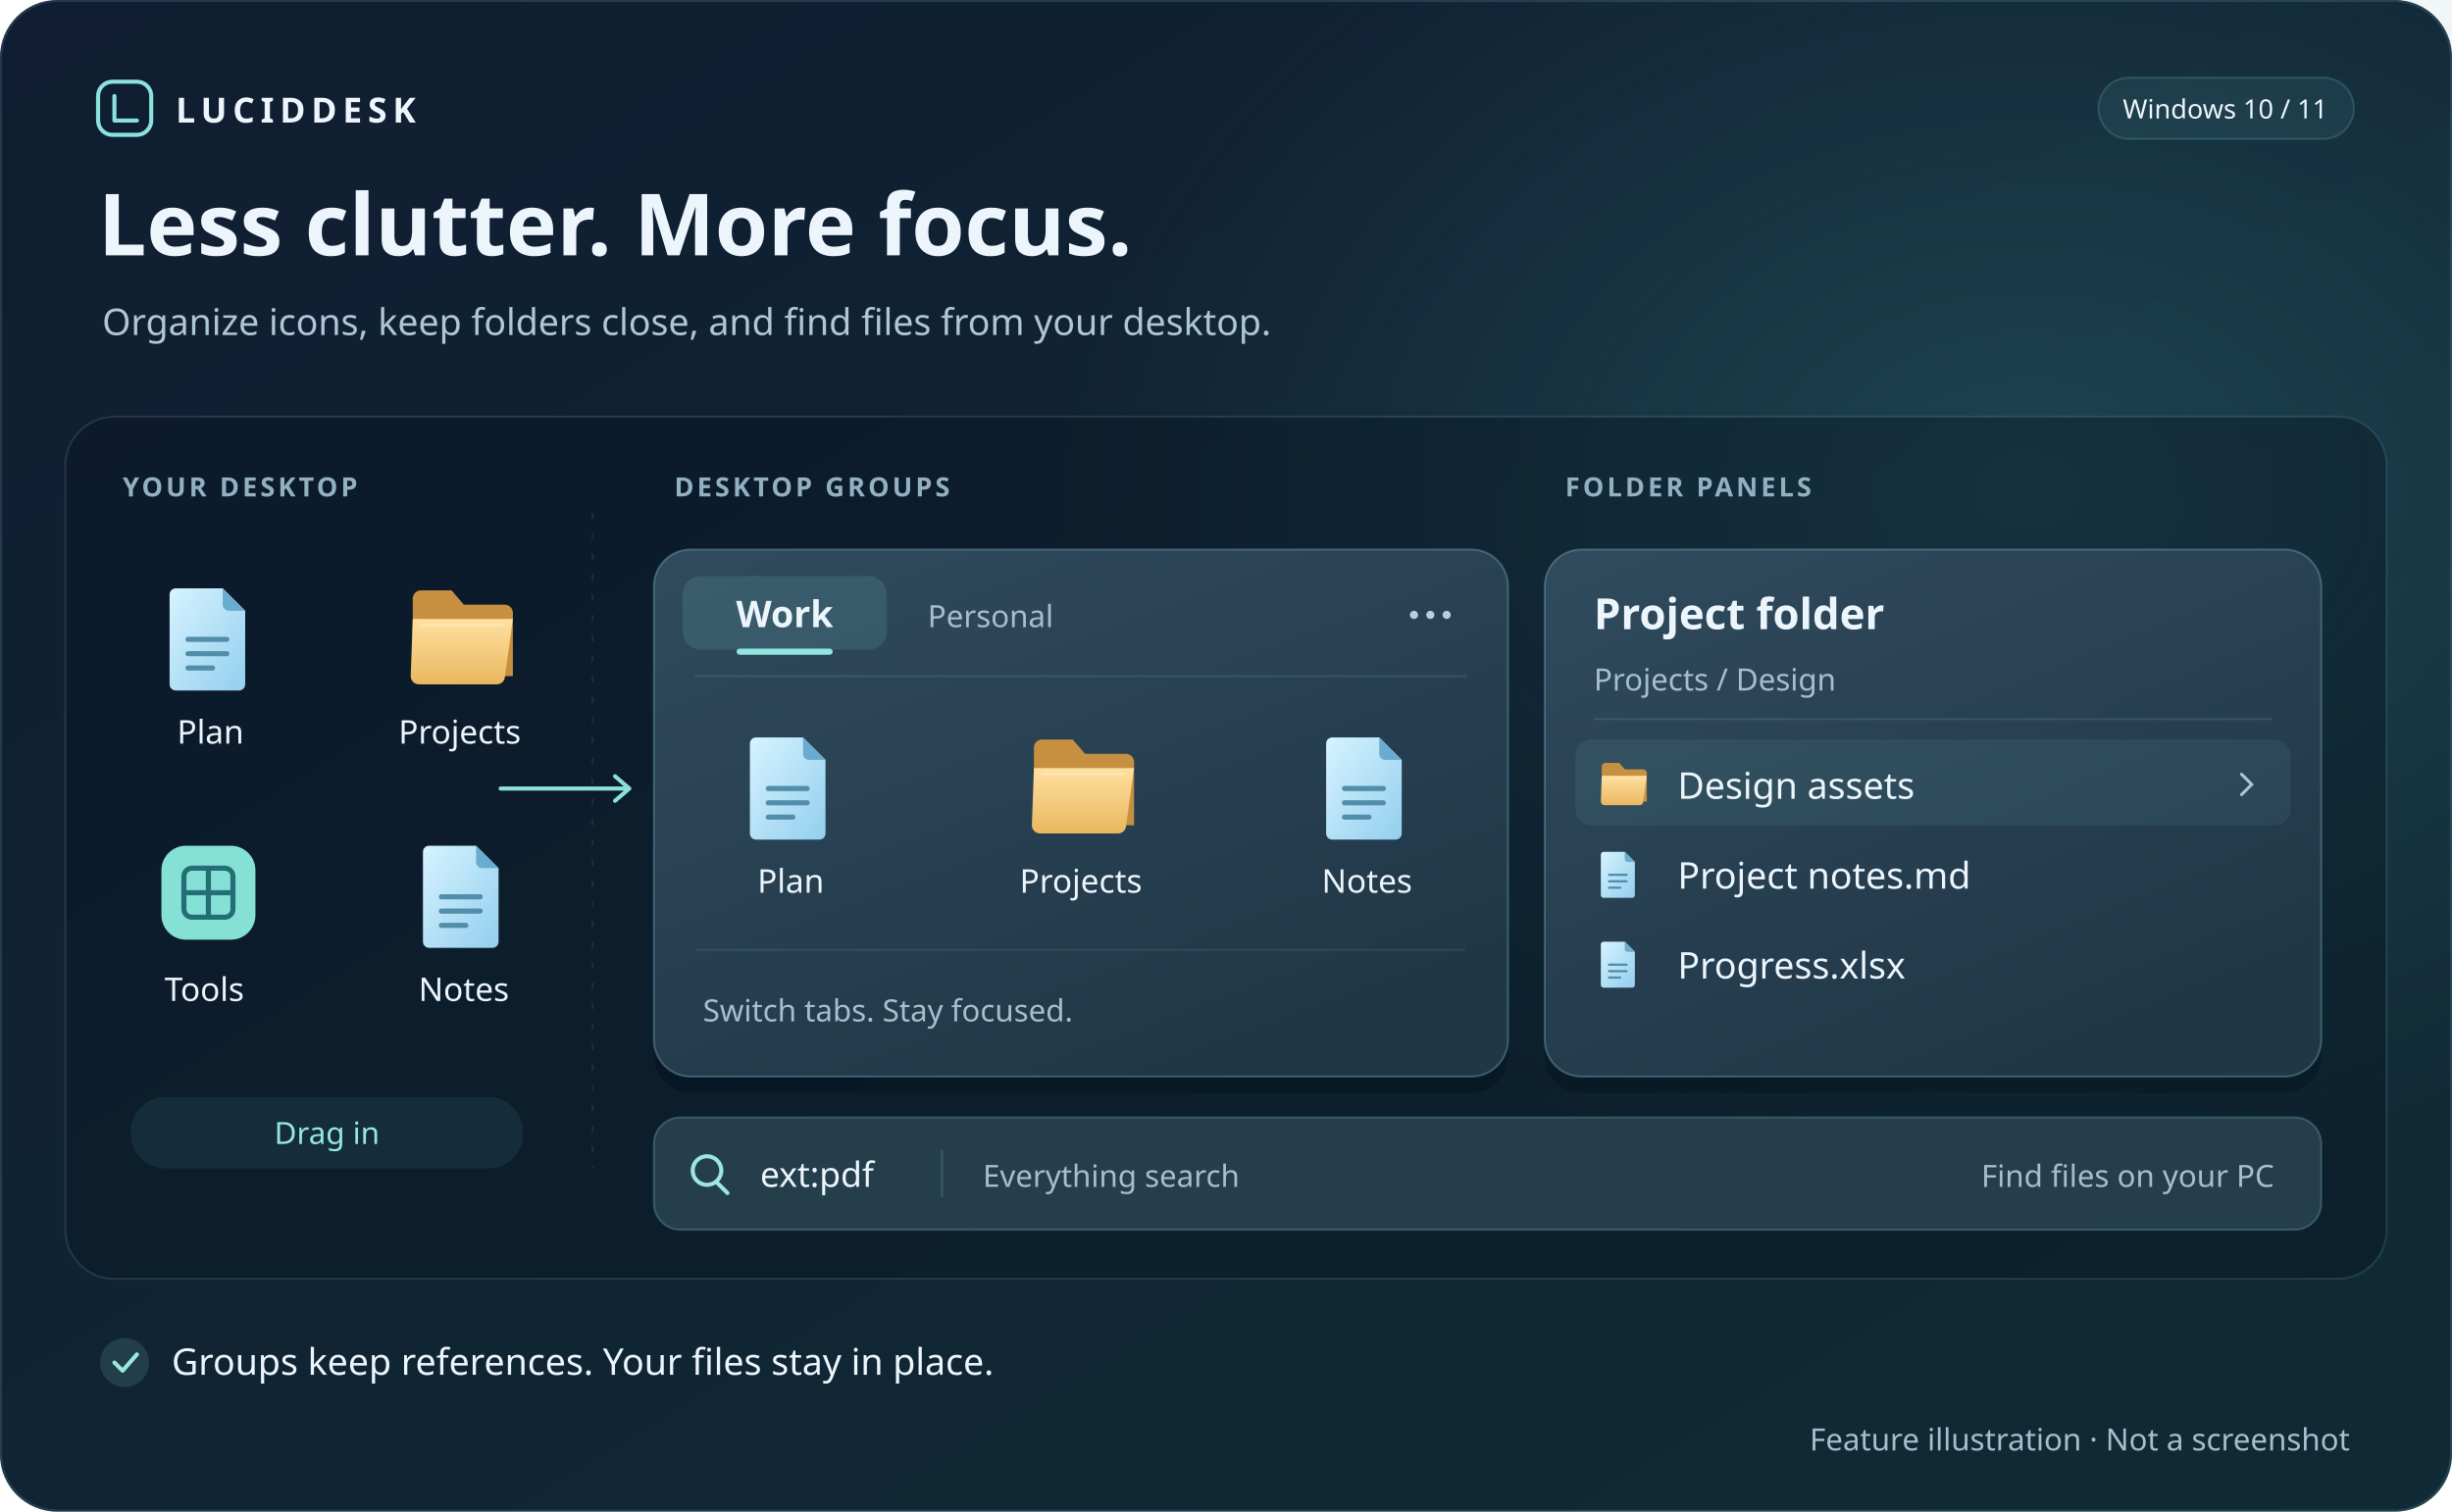
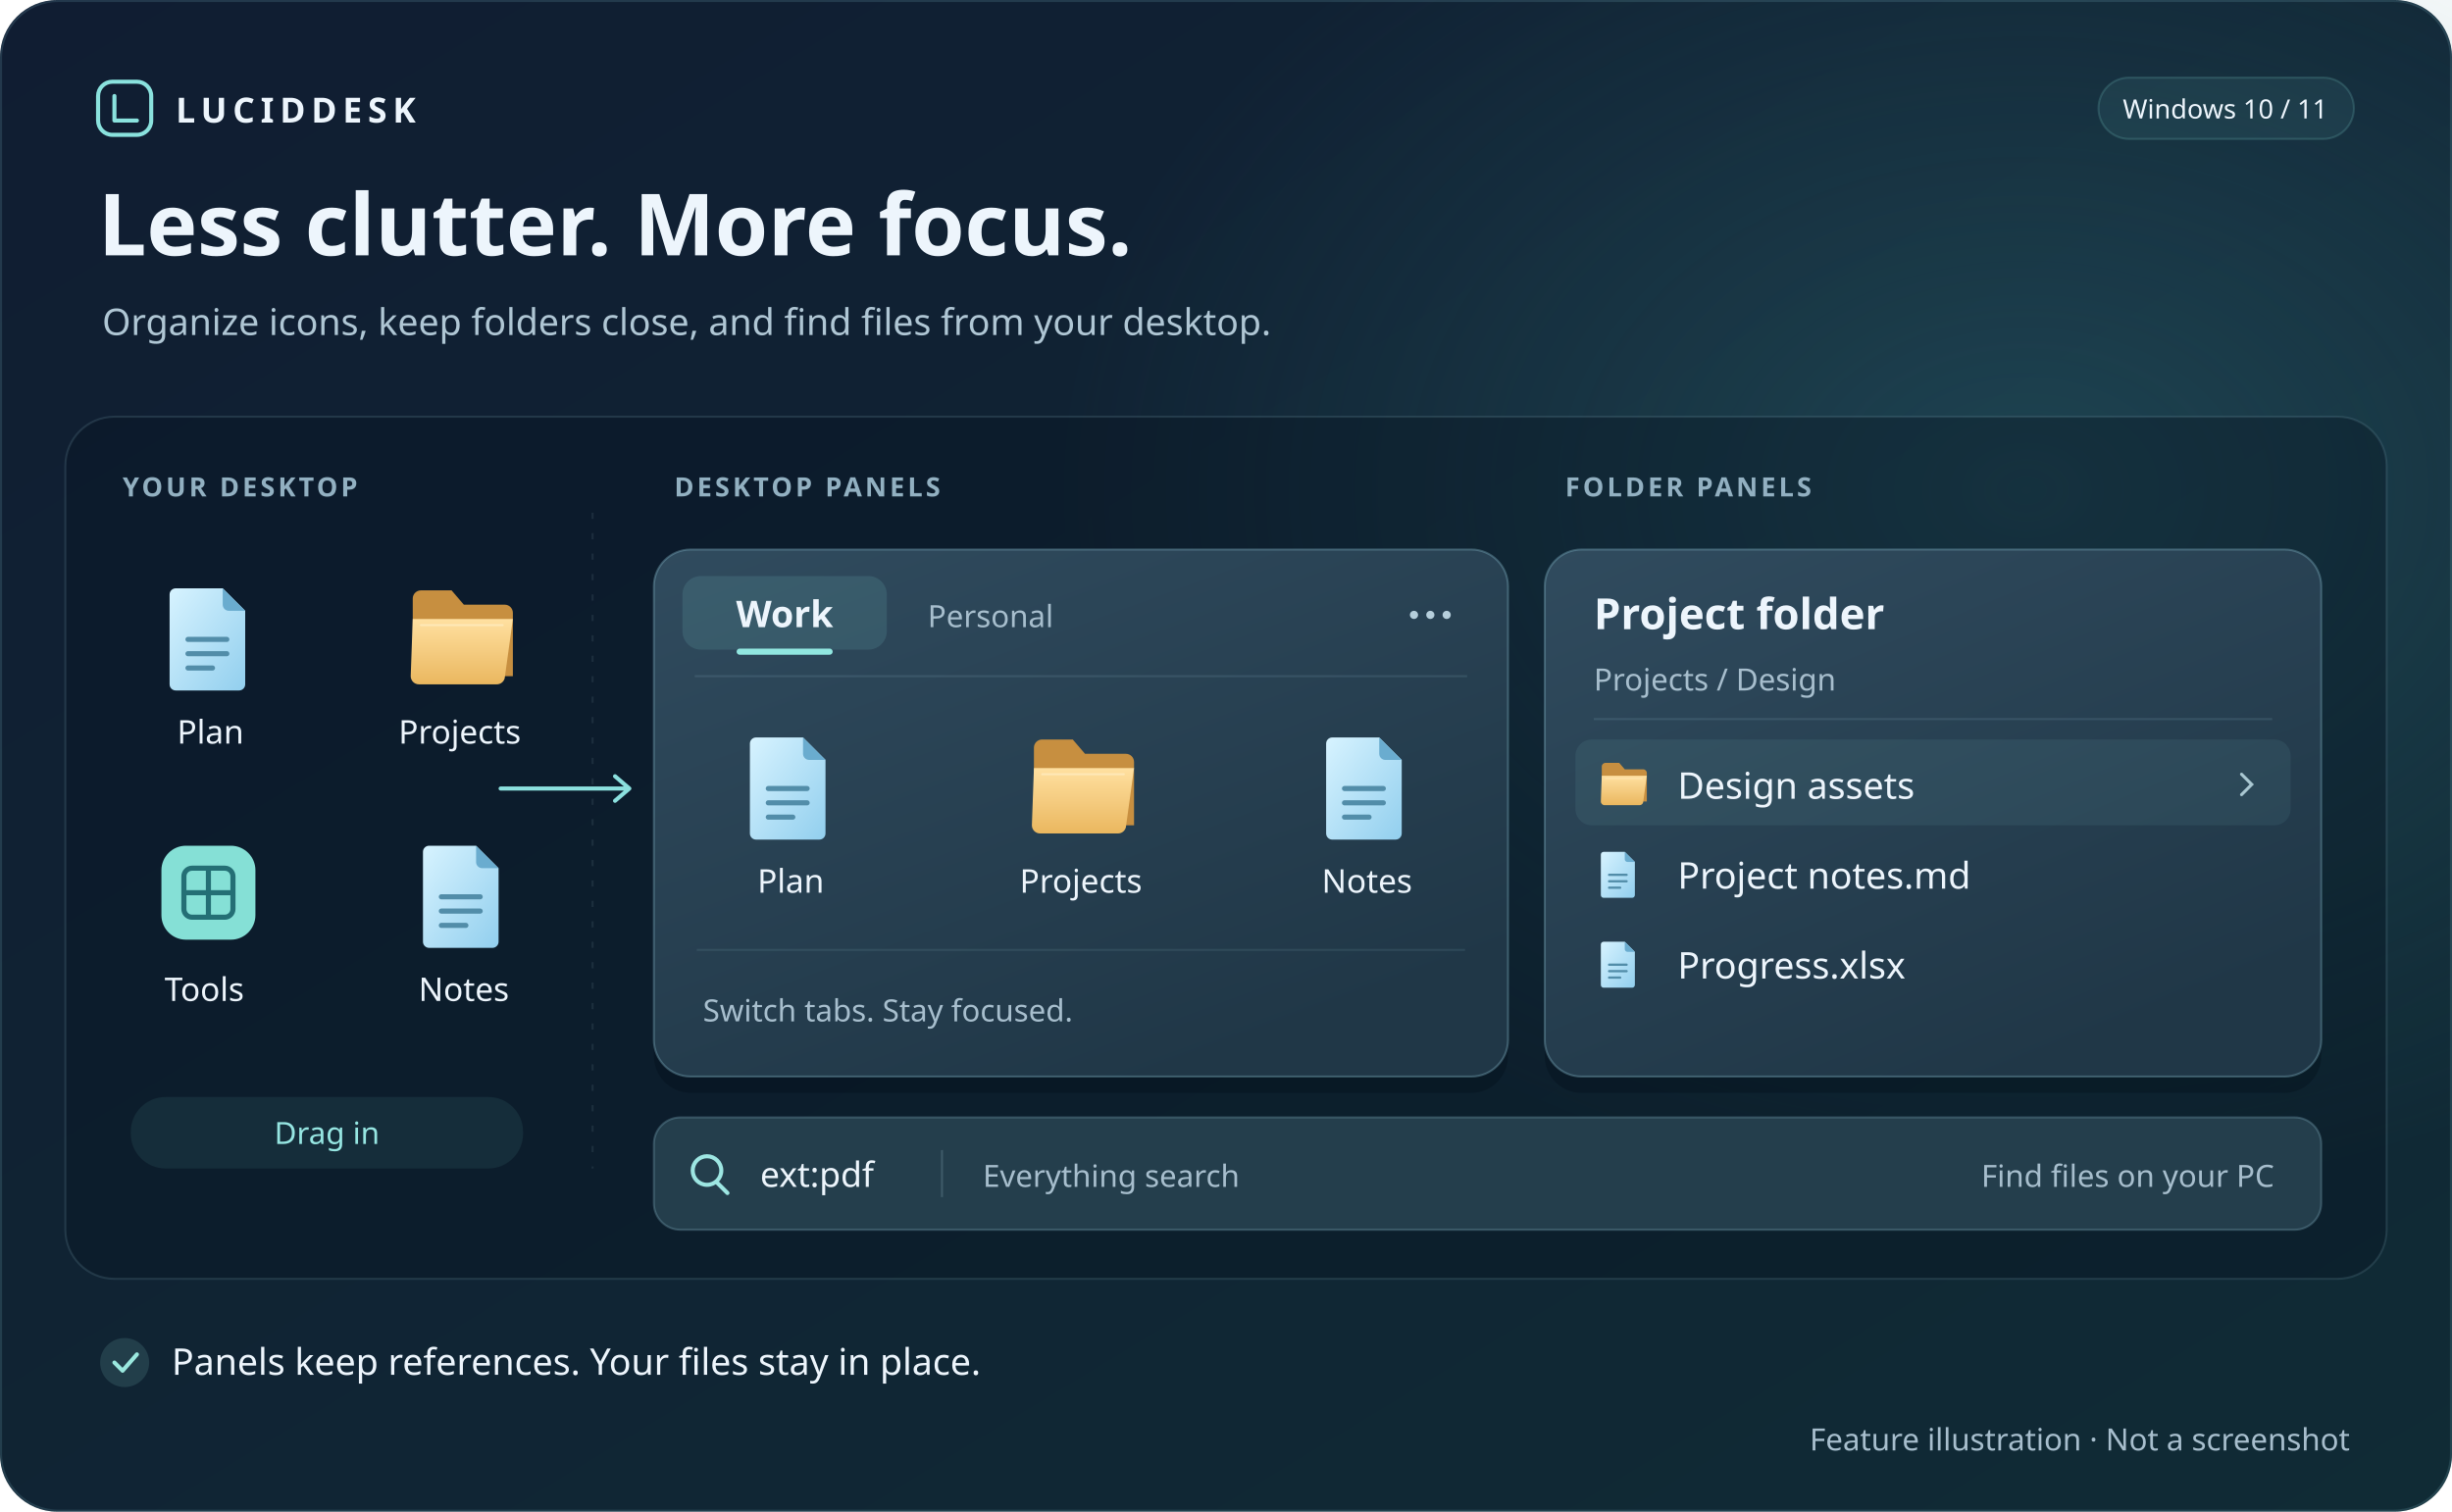
<svg xmlns="http://www.w3.org/2000/svg" xmlns:xlink="http://www.w3.org/1999/xlink" width="1200" height="740" viewBox="0 0 1200 740" role="img" aria-labelledby="title desc">
  <defs>
    <linearGradient id="bg" x1="0" y1="0" x2="1" y2="1">
      <stop stop-color="#101d32" />
      <stop offset="1" stop-color="#102b35" />
    </linearGradient>
    <radialGradient id="glow">
      <stop stop-color="#387c87" stop-opacity=".35" />
      <stop offset="1" stop-color="#387c87" stop-opacity="0" />
    </radialGradient>
    <linearGradient id="glass" x2=".6" y2="1">
      <stop stop-color="#304b5e" />
      <stop offset="1" stop-color="#203747" />
    </linearGradient>
    <linearGradient id="paper" x2="1" y2="1">
      <stop stop-color="#d7f3ff" />
      <stop offset="1" stop-color="#92cfee" />
    </linearGradient>
    <linearGradient id="gold" x2="0" y2="1">
      <stop stop-color="#ffe0a0" />
      <stop offset="1" stop-color="#eab75f" />
    </linearGradient>
    <g id="file">
      <path d="M4 0h23l11 11v36a3 3 0 0 1-3 3H4a3 3 0 0 1-3-3V3a3 3 0 0 1 3-3" fill="url(#paper)" />
      <path d="M27 0v8a3 3 0 0 0 3 3h8" fill="#6aaccf" />
      <path d="M10 25h19M10 32h19M10 39h12" fill="none" stroke="#528da9" stroke-width="2.5" stroke-linecap="round" />
    </g>
    <g id="folder">
      <path d="M2 5a4 4 0 0 1 4-4h15l6 7h20a4 4 0 0 1 4 4v31H2z" fill="#c78f40" />
      <path d="M2 15h49l-4 29a4 4 0 0 1-4 3H5a4 4 0 0 1-4-4z" fill="url(#gold)" />
      <path d="M6 18h40" stroke="#fff0c9" stroke-opacity=".6" stroke-linecap="round" />
    </g>
    <g id="app">
      <rect width="46" height="46" rx="12" fill="#85e0d6" />
      <rect x="11" y="11" width="24" height="24" rx="4" fill="none" stroke="#246f75" stroke-width="2.5" />
      <path d="M23 11v24M11 23h24" stroke="#246f75" stroke-width="2.5" />
    </g>
  </defs>
  <style>
 text {font-family:'Segoe UI','Microsoft YaHei',sans-serif;fill:#edf5fc}
 .body {font-size:18px} .small {font-size:15px;fill:#a7becd} .caption {font-size:13px;fill:#92b0c1;letter-spacing:1.5px;font-weight:600}
 .label {font-size:16px;text-anchor:middle} .heading {font-size:21px;font-weight:600} .teal {font-size:15px;fill:#96e6e2}
</style>
  <rect width="1200" height="740" rx="28" fill="url(#bg)" />
  <ellipse cx="990" cy="240" rx="470" ry="350" fill="url(#glow)" />
  <rect x=".5" y=".5" width="1199" height="739" rx="28" fill="none" stroke="#8ccad7" stroke-opacity=".16" />
  <g transform="translate(48 40)" fill="none" stroke="#8ae2de" stroke-width="2">
    <rect width="26" height="26" rx="7" />
    <path d="M8 7v12h11" stroke-linecap="round" stroke-linejoin="round" />
  </g>
  <text x="86" y="60" font-size="17" font-weight="600" letter-spacing="2.8">LUCIDDESK</text>
  <rect x="1027" y="38" width="125" height="30" rx="15" fill="#80dcd6" fill-opacity=".08" stroke="#80dcd6" stroke-opacity=".18" />
  <text x="1089" y="58" text-anchor="middle" font-size="13" fill="#b2d9de">Windows 10 / 11</text>
  <text x="48" y="125" class="" font-size="42" font-weight="600">Less clutter. More focus.</text>
  <text x="50" y="164" class="body" style="fill:#afc6d4">Organize icons, keep folders close, and find files from your desktop.</text>
  <rect x="32" y="204" width="1136" height="422" rx="24" fill="#071420" fill-opacity=".38" stroke="#779bac" stroke-opacity=".2" />
  <path d="M290 251v321" stroke="#7995a6" stroke-opacity=".15" stroke-dasharray="3 7" />
  <text x="60" y="243" class="caption">YOUR DESKTOP</text>
-   <text x="330" y="243" class="caption">DESKTOP GROUPS</text>
+   <text x="330" y="243" class="caption">DESKTOP PANELS</text>
  <text x="766" y="243" class="caption">FOLDER PANELS</text>
  <use xlink:href="#file" x="82" y="288" />
  <text x="103" y="364" class="label">Plan</text>
  <use xlink:href="#folder" x="200" y="288" />
  <text x="225" y="364" class="label">Projects</text>
  <use xlink:href="#app" x="79" y="414" />
  <text x="100" y="490" class="label">Tools</text>
  <use xlink:href="#file" x="206" y="414" />
  <text x="227" y="490" class="label">Notes</text>
  <path d="M245 386h63m-7-6 7 6-7 6" fill="none" stroke="#8be0de" stroke-width="2" stroke-linecap="round" stroke-linejoin="round" />
  <rect x="64" y="537" width="192" height="35" rx="17" fill="#86e1dd" fill-opacity=".08" />
  <text x="160" y="560" class="teal" text-anchor="middle">Drag in</text>
  <rect x="320" y="277" width="418" height="258" rx="18" fill="#030c16" fill-opacity=".3" />
  <rect x="320" y="269" width="418" height="258" rx="18" fill="url(#glass)" stroke="#88b9cb" stroke-opacity=".35" />
  <rect x="756" y="277" width="380" height="258" rx="18" fill="#030c16" fill-opacity=".3" />
  <rect x="756" y="269" width="380" height="258" rx="18" fill="url(#glass)" stroke="#88b9cb" stroke-opacity=".35" />
  <rect x="334" y="282" width="100" height="36" rx="9" fill="#87dedb" fill-opacity=".13" />
  <path d="M362 319h44" stroke="#91e7e0" stroke-width="3" stroke-linecap="round" />
  <path d="M340 331h378" stroke="#94bfce" stroke-opacity=".15" />
  <g fill="#b6cfdc">
    <circle cx="692" cy="301" r="2" />
    <circle cx="700" cy="301" r="2" />
    <circle cx="708" cy="301" r="2" />
  </g>
  <text x="384" y="307" class="body" text-anchor="middle" font-weight="600">Work</text>
  <text x="454" y="307" class="small">Personal</text>
  <use xlink:href="#file" x="366" y="361" />
  <text x="387" y="437" class="label">Plan</text>
  <use xlink:href="#folder" x="504" y="361" />
  <text x="529" y="437" class="label">Projects</text>
  <use xlink:href="#file" x="648" y="361" />
  <text x="669" y="437" class="label">Notes</text>
  <path d="M341 465h376" stroke="#94bfce" stroke-opacity=".12" />
  <text x="344" y="500" class="small">Switch tabs. Stay focused.</text>
  <text x="780" y="308" class="heading">Project folder</text>
  <text x="780" y="338" class="small">Projects / Design</text>
  <path d="M780 352h332" stroke="#94bfce" stroke-opacity=".15" />
  <rect x="771" y="362" width="350" height="42" rx="8" fill="#91d6d6" fill-opacity=".08" />
  <use xlink:href="#folder" transform="translate(783 373) scale(.45)" />
  <text x="821" y="391" class="body">Design assets</text>
  <use xlink:href="#file" transform="translate(783 417) scale(.45)" />
  <text x="821" y="435" class="body">Project notes.md</text>
  <use xlink:href="#file" transform="translate(783 461) scale(.45)" />
  <text x="821" y="479" class="body">Progress.xlsx</text>
  <path d="m1097 379 5 5-5 5" fill="none" stroke="#a9c7d1" stroke-width="1.5" stroke-linecap="round" />
  <rect x="320" y="547" width="816" height="55" rx="13" fill="#243e4c" stroke="#85b5c5" stroke-opacity=".3" />
  <circle cx="346" cy="573" r="7" fill="none" stroke="#9de6e2" stroke-width="2" />
  <path d="m351 579 5 5" stroke="#9de6e2" stroke-width="2" stroke-linecap="round" />
  <text x="372" y="581" font-size="17">ext:pdf</text>
  <path d="M461 563v23" stroke="#8eb1bf" stroke-opacity=".25" />
  <text x="481" y="581" class="small">Everything search</text>
  <text x="1113" y="581" class="small" text-anchor="end">Find files on your PC</text>
  <circle cx="61" cy="667" r="12" fill="#8fe2d9" fill-opacity=".14" />
  <path d="m56 667 4 4 7-8" fill="none" stroke="#9ae8de" stroke-width="2" stroke-linecap="round" stroke-linejoin="round" />
-   <text x="84" y="673" class="body">Groups keep references. Your files stay in place.</text>
+   <text x="84" y="673" class="body">Panels keep references. Your files stay in place.</text>
  <text x="1150" y="710" class="small" text-anchor="end">Feature illustration · Not a screenshot</text>
</svg>
